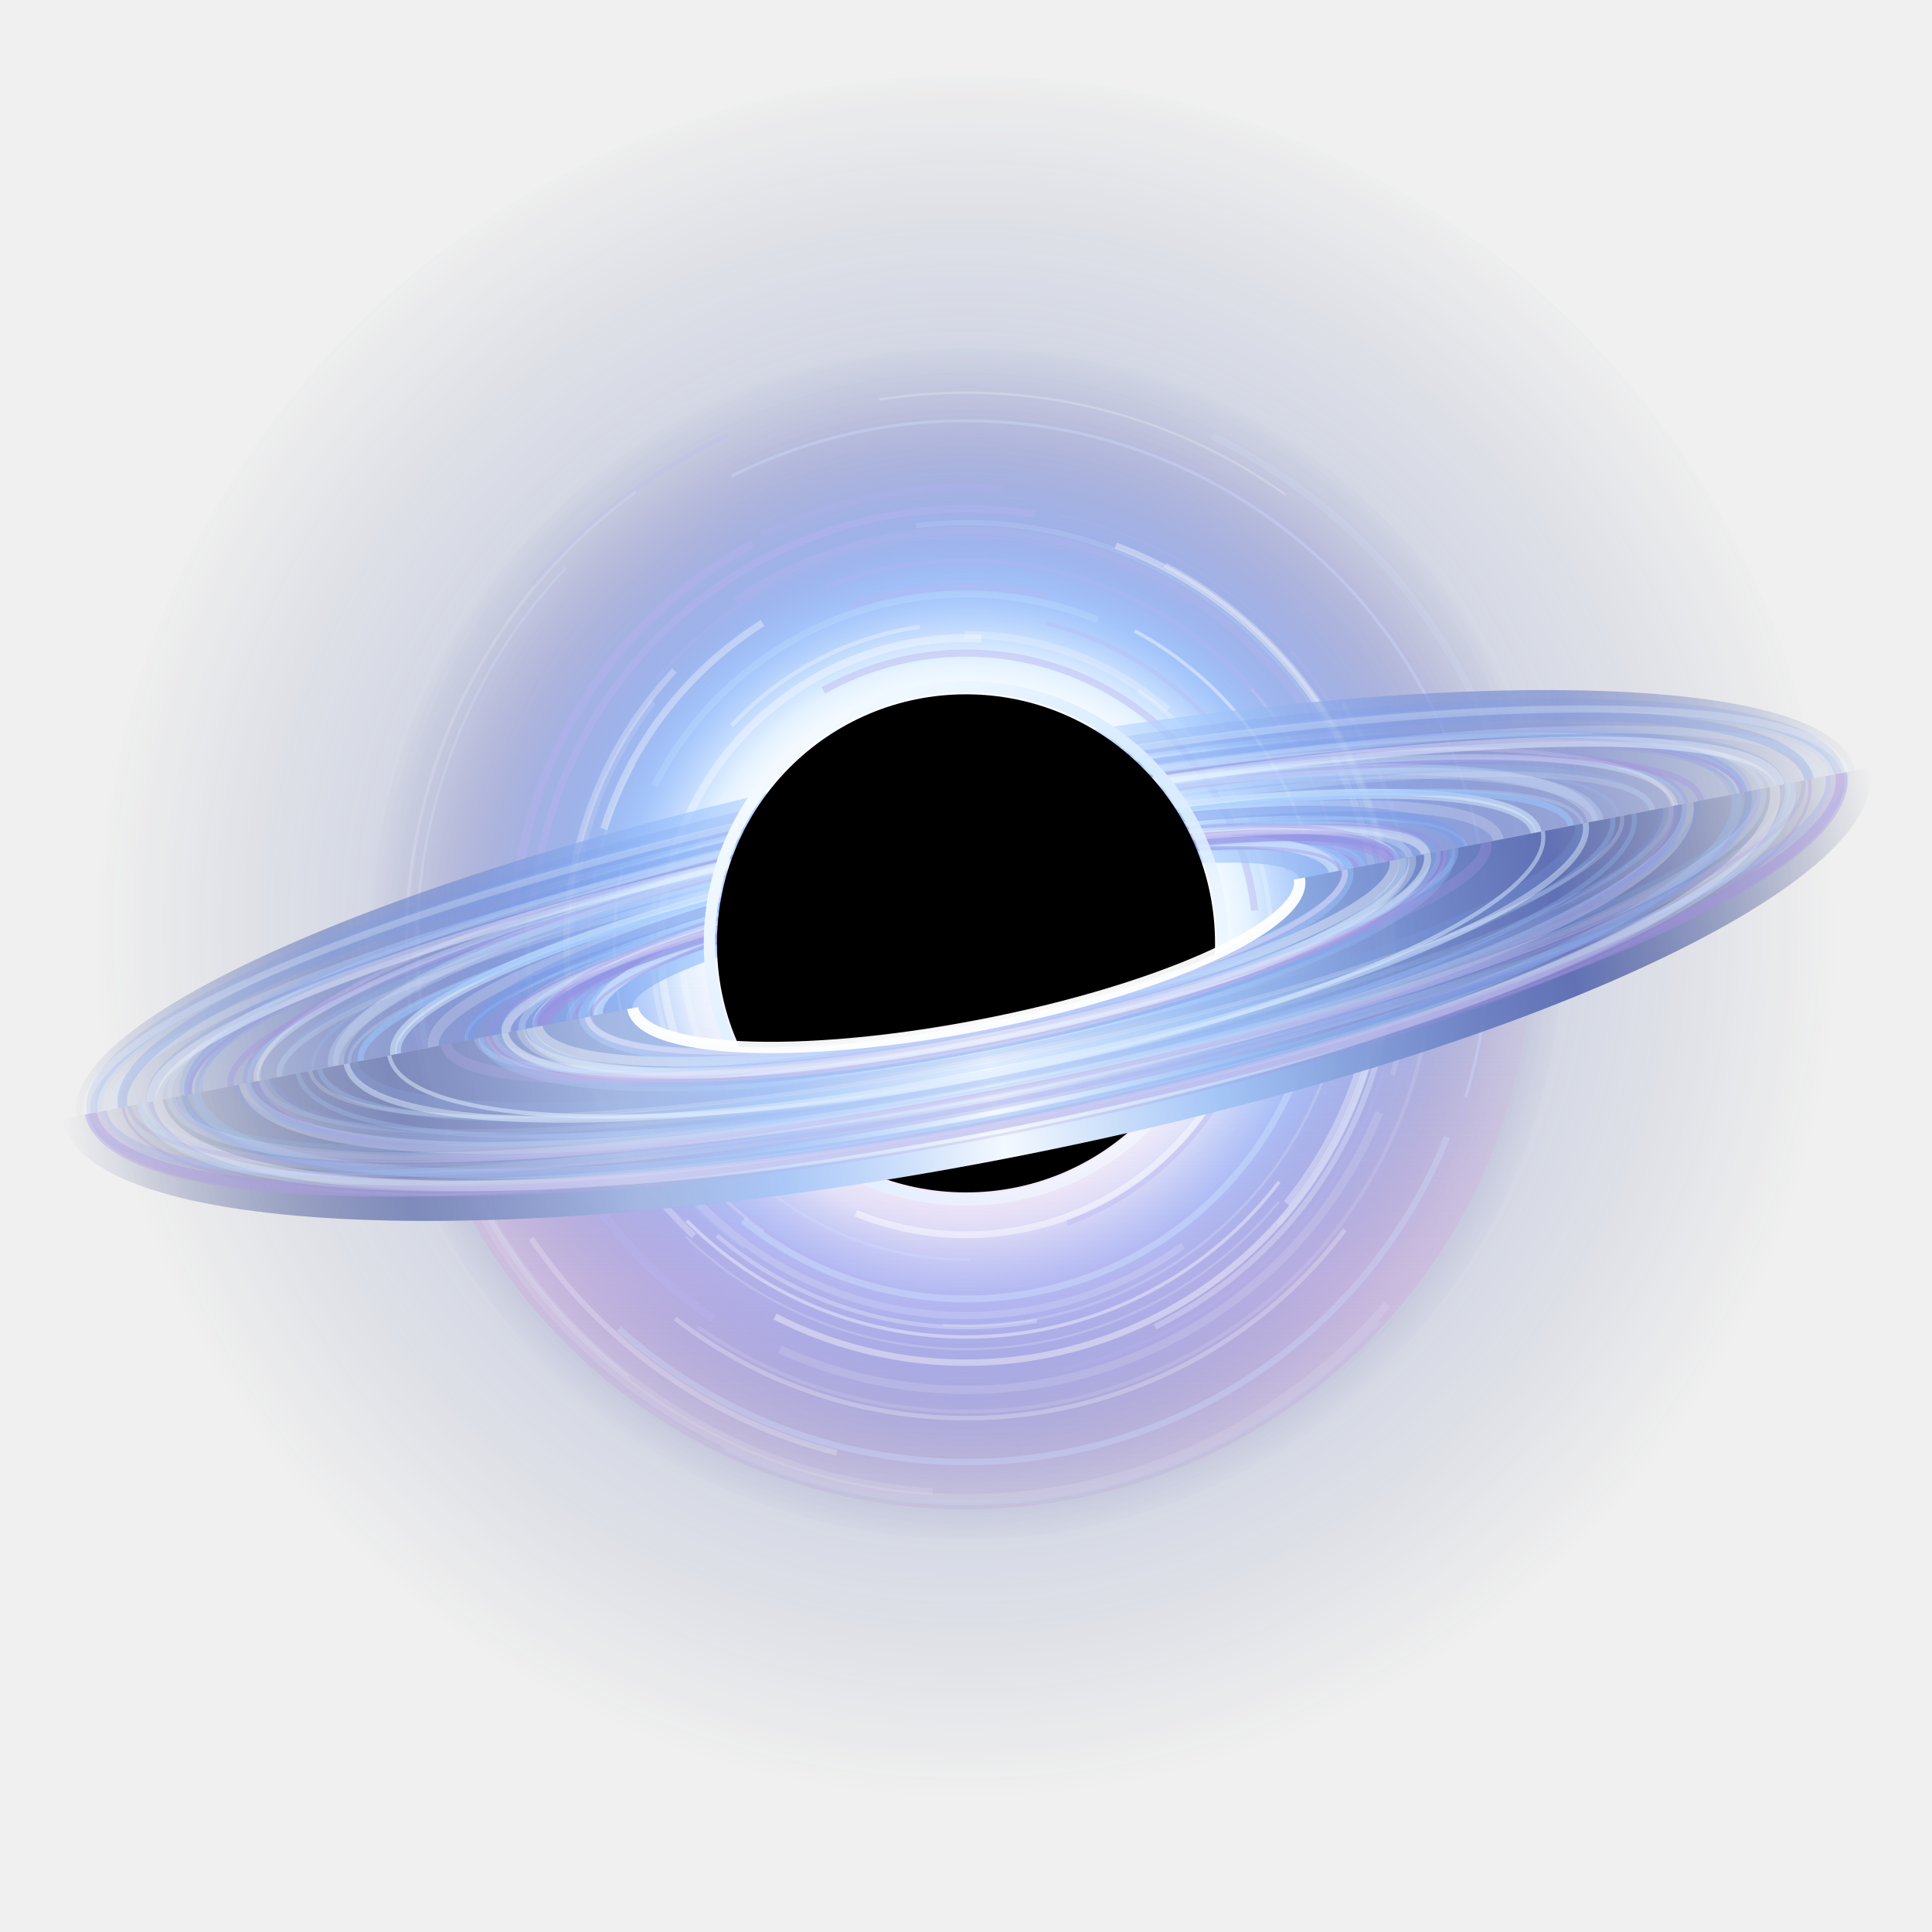
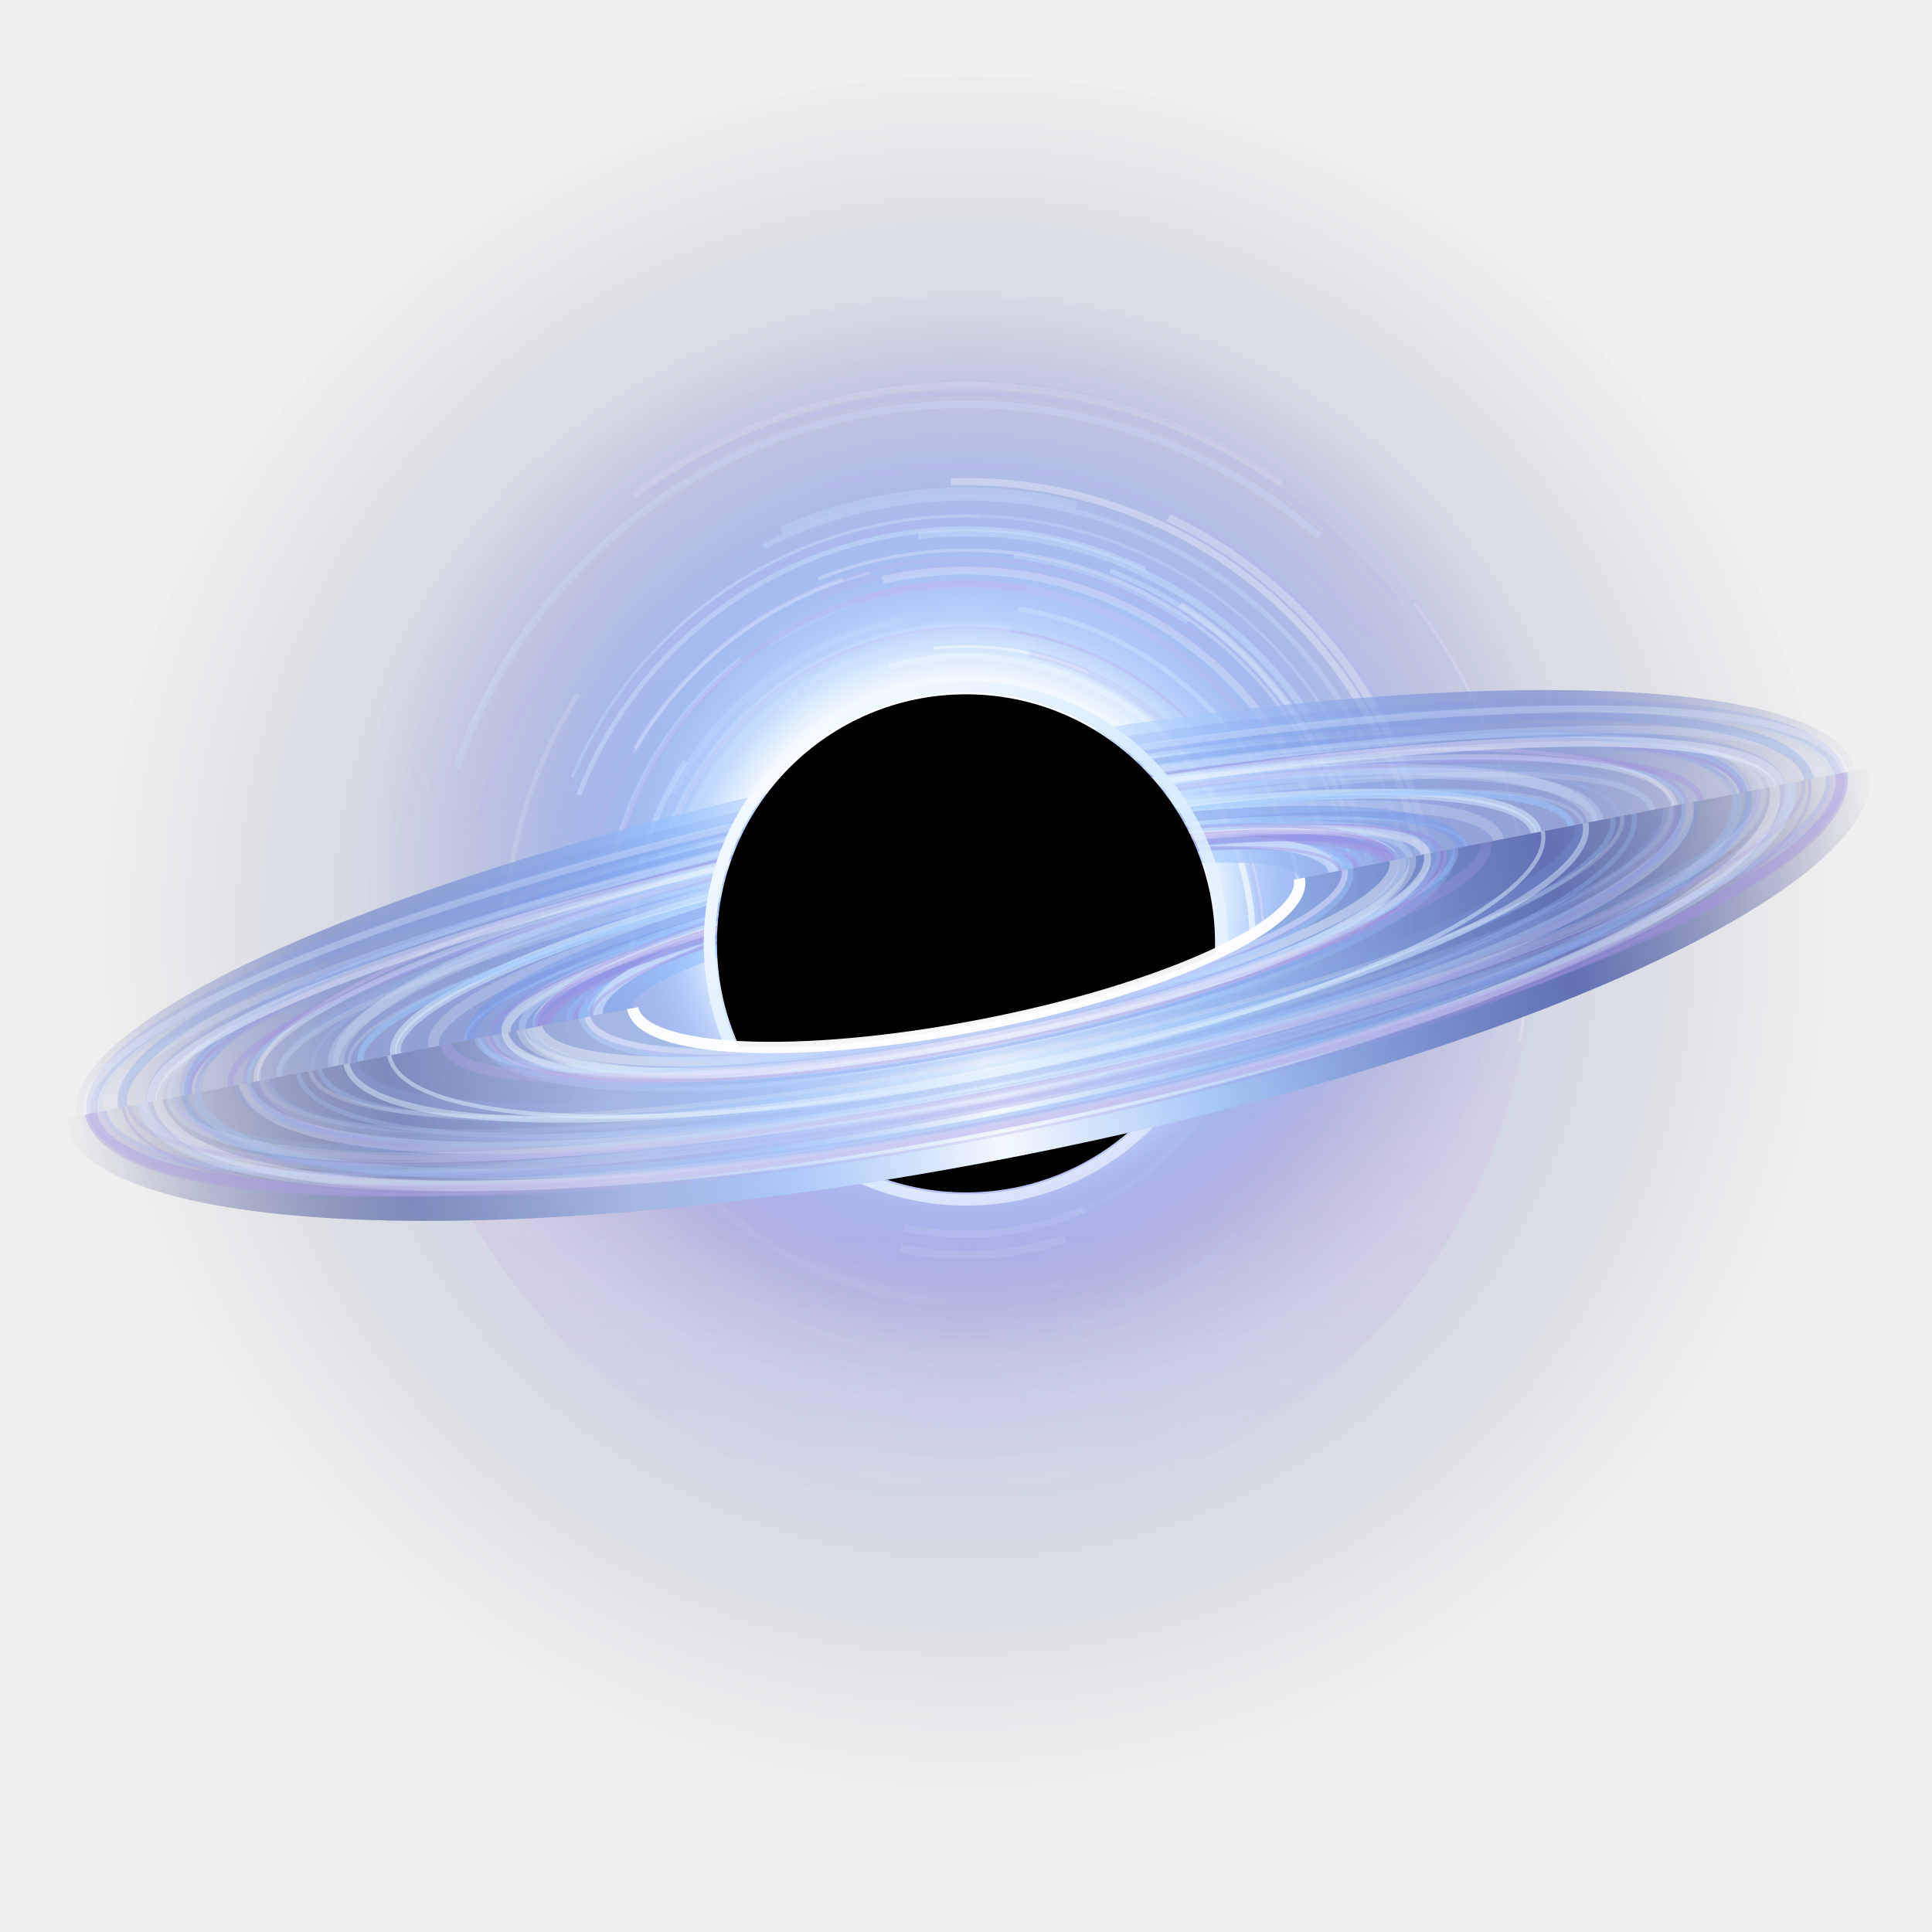
<svg xmlns="http://www.w3.org/2000/svg" viewBox="0 0 512 512" width="512" height="512">
  <defs>
    <radialGradient id="glow" cx="0.5" cy="0.49" r="0.5">
      <stop offset="0.25" stop-color="#5d8cff" stop-opacity="0.35" />
      <stop offset="1" stop-color="#1c2a66" stop-opacity="0" />
    </radialGradient>
    <radialGradient id="haloGlow" cx="0.5" cy="0.5" r="0.5">
-       <stop offset="0.40" stop-color="#ffffff" />
-       <stop offset="0.47" stop-color="#e4f2ff" />
-       <stop offset="0.58" stop-color="#9cc3ff" stop-opacity="0.8" />
-       <stop offset="0.74" stop-color="#6f86de" stop-opacity="0.42" />
-       <stop offset="0.90" stop-color="#5a4fa8" stop-opacity="0.14" />
+       <stop offset="0.42" stop-color="#ffffff" stop-opacity="0.95" />
+       <stop offset="0.48" stop-color="#d6eaff" stop-opacity="0.7" />
+       <stop offset="0.57" stop-color="#8fb3f5" stop-opacity="0.3" />
+       <stop offset="0.70" stop-color="#6a78d0" stop-opacity="0.08" />
+       <stop offset="0.82" stop-color="#5a4fa8" stop-opacity="0" />
+     </radialGradient>
+     <radialGradient id="haloOuter" cx="0.5" cy="0.5" r="0.5">
+       <stop offset="0.35" stop-color="#eaf4ff" stop-opacity="0.85" />
+       <stop offset="0.52" stop-color="#9cc3ff" stop-opacity="0.55" />
+       <stop offset="0.72" stop-color="#6f86de" stop-opacity="0.25" />
+       <stop offset="0.90" stop-color="#5a4fa8" stop-opacity="0.07" />
      <stop offset="1" stop-color="#3a3580" stop-opacity="0" />
    </radialGradient>
    <linearGradient id="haloTint" x1="0" y1="0" x2="0" y2="1">
      <stop offset="0.5" stop-color="#d9a3e0" stop-opacity="0" />
-       <stop offset="0.8" stop-color="#d9a3e0" stop-opacity="0.32" />
-       <stop offset="1" stop-color="#b07ad0" stop-opacity="0.1" />
+       <stop offset="0.72" stop-color="#d9a3e0" stop-opacity="0.16" />
+       <stop offset="1" stop-color="#b07ad0" stop-opacity="0" />
    </linearGradient>
    <linearGradient id="doppler" x1="0" y1="0" x2="1" y2="0">
      <stop offset="0" stop-color="#ffffff" stop-opacity="0" />
      <stop offset="0.3" stop-color="#ffffff" stop-opacity="0.35" />
      <stop offset="0.5" stop-color="#ffffff" stop-opacity="0.1" />
      <stop offset="1" stop-color="#ffffff" stop-opacity="0" />
    </linearGradient>
    <linearGradient id="disk" x1="0" y1="0" x2="1" y2="0">
      <stop offset="0" stop-color="#3b4f9a" stop-opacity="0" />
      <stop offset="0.16" stop-color="#4a63b8" stop-opacity="0.65" />
      <stop offset="0.36" stop-color="#9cc4ff" stop-opacity="0.95" />
      <stop offset="0.5" stop-color="#ffffff" />
      <stop offset="0.64" stop-color="#a9cdff" stop-opacity="0.95" />
      <stop offset="0.84" stop-color="#5a6fc4" stop-opacity="0.7" />
      <stop offset="1" stop-color="#3b4f9a" stop-opacity="0" />
    </linearGradient>
    <linearGradient id="diskFront" x1="0" y1="0" x2="1" y2="0">
      <stop offset="0" stop-color="#2c3a78" stop-opacity="0" />
      <stop offset="0.18" stop-color="#3d509a" stop-opacity="0.8" />
      <stop offset="0.38" stop-color="#8fb6f5" />
      <stop offset="0.5" stop-color="#f2f8ff" />
      <stop offset="0.62" stop-color="#9cc0f5" />
      <stop offset="0.82" stop-color="#4659a8" stop-opacity="0.85" />
      <stop offset="1" stop-color="#2c3a78" stop-opacity="0" />
    </linearGradient>
    <linearGradient id="photon" x1="0" y1="0" x2="1" y2="1">
      <stop offset="0" stop-color="#ffffff" />
      <stop offset="0.5" stop-color="#d6ebff" />
      <stop offset="1" stop-color="#ffffff" stop-opacity="0.4" />
    </linearGradient>
  </defs>
  <circle cx="256" cy="250" r="230" fill="url(#glow)" />
-   <circle cx="256" cy="250" r="158" fill="url(#haloGlow)" />
+   <ellipse cx="256" cy="224" rx="160" ry="146" fill="url(#haloOuter)" />
+   <ellipse cx="256" cy="242" rx="150" ry="142" fill="url(#haloGlow)" />
  <circle cx="256" cy="250" r="150" fill="url(#haloTint)" />
-   <path d="M313.5 330.1 A98.6 98.6 0 0 1 167.2 293.0" fill="none" stroke="#ffffff" stroke-width="1.9" stroke-opacity="0.16" />
-   <path d="M355.8 186.4 A118.3 118.3 0 0 1 369.0 284.9" fill="none" stroke="#ffffff" stroke-width="1.3" stroke-opacity="0.13" />
-   <path d="M184.0 286.9 A80.9 80.9 0 0 1 260.1 169.2" fill="none" stroke="#ffffff" stroke-width="2.1" stroke-opacity="0.36" />
-   <path d="M365.5 294.8 A118.3 118.3 0 0 1 206.7 357.6" fill="none" stroke="#ffffff" stroke-width="2.2" stroke-opacity="0.13" />
-   <path d="M221.7 385.0 A139.2 139.2 0 0 1 140.8 328.2" fill="none" stroke="#ffffff" stroke-width="1.5" stroke-opacity="0.23" />
-   <path d="M356.4 325.9 A125.8 125.8 0 0 1 178.9 349.4" fill="none" stroke="#ffffff" stroke-width="1.2" stroke-opacity="0.25" />
-   <path d="M329.3 278.8 A78.8 78.8 0 0 1 282.8 324.1" fill="none" stroke="#b9b4f0" stroke-width="1.5" stroke-opacity="0.41" />
-   <path d="M353.0 199.4 A109.4 109.4 0 0 1 341.0 318.9" fill="none" stroke="#ffffff" stroke-width="1.9" stroke-opacity="0.32" />
-   <path d="M173.4 208.3 A92.6 92.6 0 0 1 291.0 164.3" fill="none" stroke="#cfe6ff" stroke-width="1.8" stroke-opacity="0.23" />
-   <path d="M365.5 350.3 A148.5 148.5 0 0 1 191.9 383.9" fill="none" stroke="#cfe6ff" stroke-width="0.8" stroke-opacity="0.19" />
-   <path d="M218.2 183.0 A77.0 77.0 0 0 1 332.5 241.3" fill="none" stroke="#b9b4f0" stroke-width="1.9" stroke-opacity="0.43" />
-   <path d="M197.2 330.7 A99.8 99.8 0 0 1 168.0 202.8" fill="none" stroke="#cfe6ff" stroke-width="0.7" stroke-opacity="0.16" />
-   <path d="M225.1 160.7 A94.5 94.5 0 0 1 277.9 158.1" fill="none" stroke="#b9b4f0" stroke-width="1.7" stroke-opacity="0.34" />
-   <path d="M321.3 115.5 A149.5 149.5 0 0 1 404.5 233.4" fill="none" stroke="#cfe6ff" stroke-width="2.0" stroke-opacity="0.16" />
-   <path d="M166.5 364.7 A145.5 145.5 0 0 1 150.0 150.4" fill="none" stroke="#cfe6ff" stroke-width="0.7" stroke-opacity="0.26" />
-   <path d="M257.3 333.8 A83.8 83.8 0 0 1 177.7 279.9" fill="none" stroke="#cfe6ff" stroke-width="0.7" stroke-opacity="0.29" />
-   <path d="M342.0 172.6 A115.8 115.8 0 0 1 281.6 362.9" fill="none" stroke="#b9b4f0" stroke-width="1.0" stroke-opacity="0.23" />
-   <path d="M331.6 182.6 A101.3 101.3 0 0 1 249.9 351.1" fill="none" stroke="#ffffff" stroke-width="0.7" stroke-opacity="0.17" />
-   <path d="M379.7 259.4 A124.0 124.0 0 0 1 185.0 351.7" fill="none" stroke="#ffffff" stroke-width="1.0" stroke-opacity="0.11" />
-   <path d="M183.9 327.5 A105.8 105.8 0 0 1 178.7 177.7" fill="none" stroke="#ffffff" stroke-width="1.7" stroke-opacity="0.27" />
-   <path d="M201.9 141.8 A120.9 120.9 0 0 1 265.8 129.5" fill="none" stroke="#b9b4f0" stroke-width="1.9" stroke-opacity="0.22" />
-   <path d="M339.0 313.2 A104.3 104.3 0 0 1 182.0 323.5" fill="none" stroke="#ffffff" stroke-width="0.9" stroke-opacity="0.41" />
-   <path d="M338.9 318.5 A107.5 107.5 0 0 1 181.8 327.8" fill="none" stroke="#ffffff" stroke-width="0.6" stroke-opacity="0.17" />
-   <path d="M202.5 311.8 A81.7 81.7 0 0 1 179.8 279.5" fill="none" stroke="#ffffff" stroke-width="1.6" stroke-opacity="0.19" />
-   <path d="M202.5 326.3 A93.2 93.2 0 0 1 164.8 230.7" fill="none" stroke="#ffffff" stroke-width="0.8" stroke-opacity="0.29" />
-   <path d="M108.8 268.2 A148.3 148.3 0 0 1 168.4 130.3" fill="none" stroke="#ffffff" stroke-width="0.8" stroke-opacity="0.16" />
-   <path d="M300.7 167.2 A94.1 94.1 0 0 1 345.5 220.8" fill="none" stroke="#ffffff" stroke-width="0.9" stroke-opacity="0.43" />
-   <path d="M218.7 155.6 A101.5 101.5 0 0 1 352.2 282.3" fill="none" stroke="#b9b4f0" stroke-width="1.1" stroke-opacity="0.32" />
-   <path d="M301.7 183.2 A80.9 80.9 0 0 1 326.8 289.2" fill="none" stroke="#ffffff" stroke-width="1.2" stroke-opacity="0.22" />
-   <path d="M140.9 248.0 A115.2 115.2 0 0 1 274.3 136.3" fill="none" stroke="#b9b4f0" stroke-width="1.9" stroke-opacity="0.39" />
-   <path d="M303.9 119.7 A138.8 138.8 0 0 1 346.5 355.2" fill="none" stroke="#b9b4f0" stroke-width="1.9" stroke-opacity="0.14" />
-   <path d="M242.7 139.3 A111.5 111.5 0 0 1 338.9 324.5" fill="none" stroke="#cfe6ff" stroke-width="1.4" stroke-opacity="0.17" />
-   <path d="M189.0 349.5 A120.0 120.0 0 0 1 199.5 144.1" fill="none" stroke="#b9b4f0" stroke-width="2.2" stroke-opacity="0.37" />
-   <path d="M274.8 350.0 A101.7 101.7 0 0 1 190.0 327.4" fill="none" stroke="#ffffff" stroke-width="1.1" stroke-opacity="0.27" />
-   <path d="M141.4 154.9 A148.9 148.9 0 0 1 192.9 115.2" fill="none" stroke="#b9b4f0" stroke-width="1.2" stroke-opacity="0.23" />
-   <path d="M356.2 344.0 A137.4 137.4 0 0 1 202.6 376.7" fill="none" stroke="#b9b4f0" stroke-width="1.8" stroke-opacity="0.21" />
-   <path d="M277.3 165.1 A87.6 87.6 0 0 1 341.4 230.8" fill="none" stroke="#b9b4f0" stroke-width="1.2" stroke-opacity="0.27" />
-   <path d="M233.0 105.9 A146.0 146.0 0 0 1 340.7 131.1" fill="none" stroke="#ffffff" stroke-width="0.6" stroke-opacity="0.22" />
-   <path d="M195.0 159.2 A109.4 109.4 0 0 1 352.1 197.7" fill="none" stroke="#b9b4f0" stroke-width="2.2" stroke-opacity="0.31" />
-   <path d="M160.0 219.7 A100.6 100.6 0 0 1 202.1 165.1" fill="none" stroke="#ffffff" stroke-width="1.9" stroke-opacity="0.35" />
-   <path d="M255.7 168.2 A81.8 81.8 0 0 1 309.5 188.1" fill="none" stroke="#ffffff" stroke-width="1.9" stroke-opacity="0.21" />
-   <path d="M231.2 339.8 A93.1 93.1 0 0 1 169.6 284.7" fill="none" stroke="#b9b4f0" stroke-width="1.1" stroke-opacity="0.31" />
-   <path d="M383.5 301.3 A137.4 137.4 0 0 1 164.0 352.1" fill="none" stroke="#cfe6ff" stroke-width="1.7" stroke-opacity="0.29" />
-   <path d="M308.8 149.8 A113.3 113.3 0 0 1 306.1 351.6" fill="none" stroke="#ffffff" stroke-width="1.5" stroke-opacity="0.26" />
-   <path d="M185.9 277.7 A75.4 75.4 0 0 1 187.4 218.7" fill="none" stroke="#ffffff" stroke-width="1.8" stroke-opacity="0.20" />
-   <path d="M193.9 192.3 A84.8 84.8 0 0 1 243.8 166.1" fill="none" stroke="#ffffff" stroke-width="1.1" stroke-opacity="0.31" />
-   <path d="M280.8 136.5 A116.2 116.2 0 0 1 344.4 174.6" fill="none" stroke="#b9b4f0" stroke-width="0.7" stroke-opacity="0.17" />
-   <path d="M319.1 294.5 A77.2 77.2 0 0 1 226.8 321.5" fill="none" stroke="#ffffff" stroke-width="1.8" stroke-opacity="0.46" />
-   <path d="M174.1 180.0 A107.7 107.7 0 0 1 315.7 160.4" fill="none" stroke="#b9b4f0" stroke-width="0.9" stroke-opacity="0.20" />
-   <path d="M295.7 144.6 A112.6 112.6 0 0 1 365.3 277.3" fill="none" stroke="#ffffff" stroke-width="1.7" stroke-opacity="0.36" />
-   <path d="M247.2 395.3 A145.6 145.6 0 0 1 110.6 242.9" fill="none" stroke="#ffffff" stroke-width="1.9" stroke-opacity="0.12" />
-   <path d="M178.2 279.6 A83.2 83.2 0 0 1 174.7 232.0" fill="none" stroke="#ffffff" stroke-width="1.3" stroke-opacity="0.21" />
-   <path d="M325.7 317.4 A97.0 97.0 0 0 1 165.8 285.7" fill="none" stroke="#b9b4f0" stroke-width="1.6" stroke-opacity="0.24" />
-   <path d="M316.7 320.8 A93.2 93.2 0 0 1 198.3 323.3" fill="none" stroke="#b9b4f0" stroke-width="2.1" stroke-opacity="0.26" />
-   <path d="M366.8 242.9 A111.0 111.0 0 0 1 205.4 348.9" fill="none" stroke="#ffffff" stroke-width="1.7" stroke-opacity="0.40" />
-   <path d="M163.9 299.7 A104.7 104.7 0 0 1 173.1 186.0" fill="none" stroke="#ffffff" stroke-width="1.8" stroke-opacity="0.13" />
-   <path d="M147.9 292.4 A116.1 116.1 0 0 1 140.5 238.6" fill="none" stroke="#cfe6ff" stroke-width="1.4" stroke-opacity="0.20" />
-   <path d="M367.6 345.7 A147.0 147.0 0 0 1 110.7 272.3" fill="none" stroke="#ffffff" stroke-width="2.2" stroke-opacity="0.11" />
-   <path d="M347.3 273.2 A94.2 94.2 0 0 1 196.9 323.4" fill="none" stroke="#cfe6ff" stroke-width="1.8" stroke-opacity="0.39" />
-   <path d="M193.8 126.2 A138.6 138.6 0 0 1 388.4 290.8" fill="none" stroke="#cfe6ff" stroke-width="0.8" stroke-opacity="0.31" />
+   <path d="M267.0 329.0 A79.7 79.7 0 0 1 236.4 327.3" fill="none" stroke="#b9b4f0" stroke-width="0.8" stroke-opacity="0.08" />
+   <path d="M125.6 191.0 A143.1 143.1 0 0 1 182.8 127.0" fill="none" stroke="#cfe6ff" stroke-width="0.7" stroke-opacity="0.11" />
+   <path d="M312.8 160.2 A106.3 106.3 0 0 1 356.8 216.3" fill="none" stroke="#ffffff" stroke-width="1.6" stroke-opacity="0.29" />
+   <path d="M247.3 171.8 A78.7 78.7 0 0 1 288.5 178.3" fill="none" stroke="#ffffff" stroke-width="0.7" stroke-opacity="0.44" />
+   <path d="M162.5 228.3 A96.0 96.0 0 0 1 196.4 174.7" fill="none" stroke="#cfe6ff" stroke-width="1.5" stroke-opacity="0.34" />
+   <path d="M323.6 317.7 A95.7 95.7 0 0 1 291.9 338.7" fill="none" stroke="#b9b4f0" stroke-width="0.7" stroke-opacity="0.03" />
+   <path d="M269.8 161.4 A89.7 89.7 0 0 1 345.0 239.1" fill="none" stroke="#cfe6ff" stroke-width="1.3" stroke-opacity="0.43" />
+   <path d="M167.9 199.6 A101.5 101.5 0 0 1 230.5 151.8" fill="none" stroke="#ffffff" stroke-width="0.7" stroke-opacity="0.22" />
+   <path d="M177.0 171.1 A111.6 111.6 0 0 1 314.4 154.9" fill="none" stroke="#b9b4f0" stroke-width="2.2" stroke-opacity="0.15" />
+   <path d="M294.2 151.3 A105.8 105.8 0 0 1 350.8 203.0" fill="none" stroke="#cfe6ff" stroke-width="1.3" stroke-opacity="0.40" />
+   <path d="M250.8 345.1 A95.2 95.2 0 0 1 185.6 314.1" fill="none" stroke="#cfe6ff" stroke-width="1.7" stroke-opacity="0.07" />
+   <path d="M202.4 144.8 A118.1 118.1 0 0 1 373.7 259.4" fill="none" stroke="#cfe6ff" stroke-width="1.4" stroke-opacity="0.29" />
+   <path d="M272.7 173.2 A78.6 78.6 0 0 1 333.4 263.7" fill="none" stroke="#b9b4f0" stroke-width="1.9" stroke-opacity="0.24" />
+   <path d="M268.6 147.4 A103.3 103.3 0 0 1 314.6 164.9" fill="none" stroke="#cfe6ff" stroke-width="1.2" stroke-opacity="0.31" />
+   <path d="M154.9 203.0 A111.5 111.5 0 0 1 242.3 139.3" fill="none" stroke="#b9b4f0" stroke-width="1.0" stroke-opacity="0.23" />
+   <path d="M287.4 320.4 A77.1 77.1 0 0 1 239.4 325.3" fill="none" stroke="#ffffff" stroke-width="1.9" stroke-opacity="0.10" />
+   <path d="M203.4 170.7 A95.2 95.2 0 0 1 307.4 169.9" fill="none" stroke="#cfe6ff" stroke-width="2.1" stroke-opacity="0.18" />
+   <path d="M178.2 210.2 A87.4 87.4 0 0 1 239.2 164.2" fill="none" stroke="#cfe6ff" stroke-width="1.9" stroke-opacity="0.20" />
+   <path d="M163.1 228.0 A95.4 95.4 0 0 1 272.2 156.0" fill="none" stroke="#b9b4f0" stroke-width="1.5" stroke-opacity="0.43" />
+   <path d="M217.9 129.4 A126.5 126.5 0 0 1 379.9 224.8" fill="none" stroke="#b9b4f0" stroke-width="1.8" stroke-opacity="0.22" />
+   <path d="M266.7 359.7 A110.2 110.2 0 0 1 198.9 344.2" fill="none" stroke="#cfe6ff" stroke-width="1.2" stroke-opacity="0.03" />
+   <path d="M133.8 250.1 A122.2 122.2 0 0 1 153.2 184.0" fill="none" stroke="#ffffff" stroke-width="1.3" stroke-opacity="0.14" />
+   <path d="M137.1 236.7 A119.7 119.7 0 0 1 269.7 131.1" fill="none" stroke="#b9b4f0" stroke-width="0.8" stroke-opacity="0.21" />
+   <path d="M304.7 191.7 A75.9 75.9 0 0 1 330.8 263.2" fill="none" stroke="#ffffff" stroke-width="1.6" stroke-opacity="0.48" />
+   <path d="M207.0 140.7 A119.8 119.8 0 0 1 285.2 133.9" fill="none" stroke="#cfe6ff" stroke-width="2.2" stroke-opacity="0.24" />
+   <path d="M316.7 297.8 A77.3 77.3 0 0 1 284.4 321.9" fill="none" stroke="#cfe6ff" stroke-width="1.4" stroke-opacity="0.08" />
+   <path d="M151.6 206.1 A113.2 113.2 0 0 1 360.5 206.3" fill="none" stroke="#cfe6ff" stroke-width="0.8" stroke-opacity="0.27" />
+   <path d="M235.7 176.7 A76.1 76.1 0 0 1 330.9 263.2" fill="none" stroke="#ffffff" stroke-width="1.7" stroke-opacity="0.24" />
+   <path d="M158.4 220.7 A101.9 101.9 0 0 1 322.2 172.5" fill="none" stroke="#b9b4f0" stroke-width="1.5" stroke-opacity="0.28" />
+   <path d="M252.0 127.7 A122.4 122.4 0 0 1 376.5 271.2" fill="none" stroke="#ffffff" stroke-width="1.9" stroke-opacity="0.32" />
+   <path d="M282.3 328.3 A82.6 82.6 0 0 1 238.7 330.8" fill="none" stroke="#ffffff" stroke-width="2.2" stroke-opacity="0.09" />
+   <path d="M153.4 210.6 A109.9 109.9 0 0 1 303.4 150.9" fill="none" stroke="#cfe6ff" stroke-width="1.3" stroke-opacity="0.39" />
+   <path d="M374.8 159.9 A149.1 149.1 0 0 1 402.8 275.9" fill="none" stroke="#ffffff" stroke-width="0.8" stroke-opacity="0.19" />
+   <path d="M217.4 158.1 A99.7 99.7 0 0 1 354.2 267.3" fill="none" stroke="#b9b4f0" stroke-width="1.9" stroke-opacity="0.27" />
+   <path d="M313.9 140.8 A123.6 123.6 0 0 1 365.8 193.3" fill="none" stroke="#b9b4f0" stroke-width="0.8" stroke-opacity="0.21" />
+   <path d="M240.3 330.0 A81.6 81.6 0 0 1 199.2 308.5" fill="none" stroke="#b9b4f0" stroke-width="1.1" stroke-opacity="0.09" />
+   <path d="M167.7 131.4 A147.8 147.8 0 0 1 339.7 128.1" fill="none" stroke="#ffffff" stroke-width="1.8" stroke-opacity="0.13" />
+   <path d="M174.9 229.5 A83.7 83.7 0 0 1 323.0 199.9" fill="none" stroke="#b9b4f0" stroke-width="0.8" stroke-opacity="0.42" />
+   <path d="M269.4 102.1 A148.5 148.5 0 0 1 396.0 200.3" fill="none" stroke="#b9b4f0" stroke-width="1.5" stroke-opacity="0.09" />
+   <path d="M293.6 120.6 A134.8 134.8 0 0 1 363.7 169.0" fill="none" stroke="#b9b4f0" stroke-width="2.1" stroke-opacity="0.20" />
+   <path d="M328.0 326.9 A105.4 105.4 0 0 1 284.3 351.5" fill="none" stroke="#cfe6ff" stroke-width="1.4" stroke-opacity="0.08" />
+   <path d="M233.9 153.7 A98.8 98.8 0 0 1 353.3 267.2" fill="none" stroke="#ffffff" stroke-width="2.1" stroke-opacity="0.24" />
+   <path d="M243.4 141.9 A108.8 108.8 0 0 1 363.2 268.9" fill="none" stroke="#cfe6ff" stroke-width="1.9" stroke-opacity="0.37" />
+   <path d="M174.7 229.3 A83.9 83.9 0 0 1 267.7 166.9" fill="none" stroke="#cfe6ff" stroke-width="1.8" stroke-opacity="0.34" />
+   <path d="M127.0 217.9 A133.0 133.0 0 0 1 180.2 140.7" fill="none" stroke="#b9b4f0" stroke-width="1.8" stroke-opacity="0.24" />
+   <path d="M281.1 340.3 A93.7 93.7 0 0 1 212.1 332.8" fill="none" stroke="#ffffff" stroke-width="2.0" stroke-opacity="0.03" />
+   <path d="M167.6 255.0 A88.5 88.5 0 0 1 181.7 201.8" fill="none" stroke="#cfe6ff" stroke-width="1.5" stroke-opacity="0.38" />
+   <path d="M186.3 124.7 A143.3 143.3 0 0 1 387.3 192.5" fill="none" stroke="#b9b4f0" stroke-width="1.6" stroke-opacity="0.14" />
+   <path d="M225.5 159.9 A95.1 95.1 0 0 1 349.9 265.1" fill="none" stroke="#b9b4f0" stroke-width="2.1" stroke-opacity="0.35" />
+   <path d="M364.9 161.0 A140.6 140.6 0 0 1 394.5 274.4" fill="none" stroke="#b9b4f0" stroke-width="2.0" stroke-opacity="0.14" />
+   <path d="M299.0 328.9 A89.8 89.8 0 0 1 254.6 339.8" fill="none" stroke="#b9b4f0" stroke-width="1.0" stroke-opacity="0.04" />
+   <path d="M309.6 137.2 A124.9 124.9 0 0 1 379.0 271.7" fill="none" stroke="#ffffff" stroke-width="2.1" stroke-opacity="0.27" />
+   <path d="M168.3 198.3 A101.8 101.8 0 0 1 223.3 153.6" fill="none" stroke="#cfe6ff" stroke-width="1.0" stroke-opacity="0.41" />
+   <path d="M216.9 153.4 A104.3 104.3 0 0 1 358.7 268.1" fill="none" stroke="#ffffff" stroke-width="0.9" stroke-opacity="0.25" />
+   <path d="M174.9 171.0 A113.2 113.2 0 0 1 259.5 136.9" fill="none" stroke="#cfe6ff" stroke-width="0.7" stroke-opacity="0.22" />
+   <path d="M262.0 341.2 A91.4 91.4 0 0 1 213.4 330.9" fill="none" stroke="#b9b4f0" stroke-width="1.6" stroke-opacity="0.07" />
+   <path d="M322.6 207.7 A78.9 78.9 0 0 1 333.7 263.7" fill="none" stroke="#ffffff" stroke-width="0.7" stroke-opacity="0.24" />
+   <path d="M121.0 203.4 A142.8 142.8 0 0 1 349.6 142.1" fill="none" stroke="#cfe6ff" stroke-width="2.0" stroke-opacity="0.24" />
+   <path d="M172.2 130.6 A145.9 145.9 0 0 1 370.4 159.5" fill="none" stroke="#b9b4f0" stroke-width="1.5" stroke-opacity="0.24" />
+   <path d="M175.2 251.1 A80.8 80.8 0 0 1 274.7 171.4" fill="none" stroke="#cfe6ff" stroke-width="2.0" stroke-opacity="0.24" />
  <g transform="translate(256 250) rotate(-11)">
    <path d="M-240 0 A240 50 0 0 1 240 0 L90 0 A90 13 0 0 0 -90 0 Z" fill="url(#disk)" fill-opacity="0.75" />
    <g>
      <path d="M-185.356 0 A185.356 28.035 0 0 1 185.356 0" fill="none" stroke="#ffffff" stroke-width="1.5" stroke-opacity="0.16" />
      <path d="M-190.798 0 A190.798 37.131 0 0 1 190.798 0" fill="none" stroke="#ffffff" stroke-width="1.0" stroke-opacity="0.20" />
      <path d="M-105.68 0 A105.68 17.081 0 0 1 105.68 0" fill="none" stroke="#a58fe0" stroke-width="2.2" stroke-opacity="0.39" />
      <path d="M-153.25 0 A153.25 26.43 0 0 1 153.25 0" fill="none" stroke="#d8ecff" stroke-width="1.5" stroke-opacity="0.50" />
      <path d="M-193.928 0 A193.928 32.388 0 0 1 193.928 0" fill="none" stroke="#9cc8ff" stroke-width="1.2" stroke-opacity="0.32" />
      <path d="M-106.923 0 A106.923 18.07 0 0 1 106.923 0" fill="none" stroke="#9cc8ff" stroke-width="1.7" stroke-opacity="0.31" />
      <path d="M-209.841 0 A209.841 39.132 0 0 1 209.841 0" fill="none" stroke="#7a9bea" stroke-width="2.1" stroke-opacity="0.32" />
      <path d="M-103.505 0 A103.505 17.043 0 0 1 103.505 0" fill="none" stroke="#9cc8ff" stroke-width="2.3" stroke-opacity="0.51" />
      <path d="M-176.293 0 A176.293 32.655 0 0 1 176.293 0" fill="none" stroke="#9cc8ff" stroke-width="0.9" stroke-opacity="0.16" />
      <path d="M-235.842 0 A235.842 45.462 0 0 1 235.842 0" fill="none" stroke="#7a9bea" stroke-width="2.9" stroke-opacity="0.19" />
      <path d="M-184.81 0 A184.81 31.093 0 0 1 184.81 0" fill="none" stroke="#9cc8ff" stroke-width="1.7" stroke-opacity="0.15" />
      <path d="M-194.466 0 A194.466 35.816 0 0 1 194.466 0" fill="none" stroke="#a58fe0" stroke-width="1.0" stroke-opacity="0.25" />
      <path d="M-198.453 0 A198.453 31.389 0 0 1 198.453 0" fill="none" stroke="#a58fe0" stroke-width="1.7" stroke-opacity="0.33" />
      <path d="M-124.064 0 A124.064 20.621 0 0 1 124.064 0" fill="none" stroke="#ffffff" stroke-width="2.6" stroke-opacity="0.20" />
      <path d="M-209.537 0 A209.537 35.633 0 0 1 209.537 0" fill="none" stroke="#a58fe0" stroke-width="1.0" stroke-opacity="0.31" />
      <path d="M-219.95 0 A219.95 36.453 0 0 1 219.95 0" fill="none" stroke="#7a9bea" stroke-width="2.4" stroke-opacity="0.20" />
      <path d="M-112.859 0 A112.859 17.717 0 0 1 112.859 0" fill="none" stroke="#a58fe0" stroke-width="2.6" stroke-opacity="0.38" />
      <path d="M-154.551 0 A154.551 27.692 0 0 1 154.551 0" fill="none" stroke="#d8ecff" stroke-width="1.7" stroke-opacity="0.55" />
      <path d="M-166.391 0 A166.391 25.715 0 0 1 166.391 0" fill="none" stroke="#d8ecff" stroke-width="0.9" stroke-opacity="0.22" />
      <path d="M-207.644 0 A207.644 35.529 0 0 1 207.644 0" fill="none" stroke="#7a9bea" stroke-width="1.0" stroke-opacity="0.19" />
      <path d="M-169.251 0 A169.251 33.605 0 0 1 169.251 0" fill="none" stroke="#ffffff" stroke-width="2.9" stroke-opacity="0.18" />
      <path d="M-191.53 0 A191.53 33.872 0 0 1 191.53 0" fill="none" stroke="#ffffff" stroke-width="1.4" stroke-opacity="0.25" />
      <path d="M-134.851 0 A134.851 21.294 0 0 1 134.851 0" fill="none" stroke="#9cc8ff" stroke-width="0.8" stroke-opacity="0.45" />
      <path d="M-233.896 0 A233.896 43.995 0 0 1 233.896 0" fill="none" stroke="#9cc8ff" stroke-width="2.0" stroke-opacity="0.13" />
      <path d="M-214.884 0 A214.884 37.687 0 0 1 214.884 0" fill="none" stroke="#d8ecff" stroke-width="1.3" stroke-opacity="0.19" />
      <path d="M-170.749 0 A170.749 32.26 0 0 1 170.749 0" fill="none" stroke="#9cc8ff" stroke-width="2.1" stroke-opacity="0.11" />
      <path d="M-163.336 0 A163.336 25.414 0 0 1 163.336 0" fill="none" stroke="#9cc8ff" stroke-width="1.7" stroke-opacity="0.54" />
      <path d="M-126.96 0 A126.96 20.573 0 0 1 126.96 0" fill="none" stroke="#7a9bea" stroke-width="2.2" stroke-opacity="0.21" />
      <path d="M-211.139 0 A211.139 41.995 0 0 1 211.139 0" fill="none" stroke="#7a9bea" stroke-width="2.1" stroke-opacity="0.14" />
      <path d="M-230.24 0 A230.24 36.437 0 0 1 230.24 0" fill="none" stroke="#d8ecff" stroke-width="2.1" stroke-opacity="0.24" />
      <path d="M-227.621 0 A227.621 42.739 0 0 1 227.621 0" fill="none" stroke="#7a9bea" stroke-width="2.5" stroke-opacity="0.27" />
      <path d="M-237.292 0 A237.292 43.304 0 0 1 237.292 0" fill="none" stroke="#ffffff" stroke-width="1.9" stroke-opacity="0.22" />
      <path d="M-128.194 0 A128.194 19.64 0 0 1 128.194 0" fill="none" stroke="#a58fe0" stroke-width="0.9" stroke-opacity="0.38" />
      <path d="M-124.152 0 A124.152 19.063 0 0 1 124.152 0" fill="none" stroke="#ffffff" stroke-width="2.3" stroke-opacity="0.26" />
      <path d="M-217.507 0 A217.507 33.397 0 0 1 217.507 0" fill="none" stroke="#d8ecff" stroke-width="1.4" stroke-opacity="0.26" />
      <path d="M-170.728 0 A170.728 31.784 0 0 1 170.728 0" fill="none" stroke="#d8ecff" stroke-width="2.9" stroke-opacity="0.24" />
      <path d="M-206.554 0 A206.554 39.323 0 0 1 206.554 0" fill="none" stroke="#7a9bea" stroke-width="1.3" stroke-opacity="0.13" />
      <path d="M-143.727 0 A143.727 24.513 0 0 1 143.727 0" fill="none" stroke="#ffffff" stroke-width="2.9" stroke-opacity="0.20" />
      <path d="M-100.849 0 A100.849 18.799 0 0 1 100.849 0" fill="none" stroke="#d8ecff" stroke-width="2.7" stroke-opacity="0.22" />
      <path d="M-119.771 0 A119.771 20.652 0 0 1 119.771 0" fill="none" stroke="#d8ecff" stroke-width="1.8" stroke-opacity="0.28" />
      <path d="M-219.675 0 A219.675 33.779 0 0 1 219.675 0" fill="none" stroke="#ffffff" stroke-width="2.7" stroke-opacity="0.30" />
      <path d="M-99.386 0 A99.386 19.874 0 0 1 99.386 0" fill="none" stroke="#d8ecff" stroke-width="2.8" stroke-opacity="0.54" />
      <path d="M-116.281 0 A116.281 20.266 0 0 1 116.281 0" fill="none" stroke="#ffffff" stroke-width="1.3" stroke-opacity="0.33" />
      <path d="M-116.037 0 A116.037 17.418 0 0 1 116.037 0" fill="none" stroke="#7a9bea" stroke-width="1.7" stroke-opacity="0.52" />
      <path d="M-133.646 0 A133.646 24.702 0 0 1 133.646 0" fill="none" stroke="#7a9bea" stroke-width="2.6" stroke-opacity="0.47" />
      <path d="M-114.6 0 A114.6 18.89 0 0 1 114.6 0" fill="none" stroke="#a58fe0" stroke-width="3.1" stroke-opacity="0.39" />
      <path d="M-100.9 0 A100.9 16.717 0 0 1 100.9 0" fill="none" stroke="#a58fe0" stroke-width="0.9" stroke-opacity="0.36" />
      <path d="M-114.985 0 A114.985 22.772 0 0 1 114.985 0" fill="none" stroke="#a58fe0" stroke-width="1.0" stroke-opacity="0.25" />
    </g>
  </g>
  <circle cx="256" cy="250" r="66" fill="#000000" />
  <circle cx="256" cy="250" r="68" fill="none" stroke="url(#photon)" stroke-width="3" />
  <g transform="translate(256 250) rotate(-11)">
    <path d="M-244 0 A244 58 0 0 0 244 0 L90 0 A90 22 0 0 1 -90 0 Z" fill="url(#diskFront)" />
    <g>
      <path d="M-101.922 0 A101.922 22.597 0 0 0 101.922 0" fill="none" stroke="#a58fe0" stroke-width="1.8" stroke-opacity="0.53" />
      <path d="M-127.947 0 A127.947 26.315 0 0 0 127.947 0" fill="none" stroke="#a58fe0" stroke-width="2.3" stroke-opacity="0.34" />
      <path d="M-174.523 0 A174.523 32.982 0 0 0 174.523 0" fill="none" stroke="#9cc8ff" stroke-width="1.4" stroke-opacity="0.26" />
      <path d="M-126.848 0 A126.848 24.576 0 0 0 126.848 0" fill="none" stroke="#9cc8ff" stroke-width="2.4" stroke-opacity="0.29" />
      <path d="M-227.637 0 A227.637 51.479 0 0 0 227.637 0" fill="none" stroke="#a58fe0" stroke-width="0.8" stroke-opacity="0.25" />
      <path d="M-237.43 0 A237.43 41.407 0 0 0 237.43 0" fill="none" stroke="#9cc8ff" stroke-width="1.3" stroke-opacity="0.17" />
      <path d="M-220.606 0 A220.606 49.141 0 0 0 220.606 0" fill="none" stroke="#a58fe0" stroke-width="1.7" stroke-opacity="0.14" />
      <path d="M-194.717 0 A194.717 40.248 0 0 0 194.717 0" fill="none" stroke="#ffffff" stroke-width="3.2" stroke-opacity="0.25" />
      <path d="M-189.508 0 A189.508 38.522 0 0 0 189.508 0" fill="none" stroke="#d8ecff" stroke-width="3.0" stroke-opacity="0.13" />
      <path d="M-130.612 0 A130.612 29.176 0 0 0 130.612 0" fill="none" stroke="#9cc8ff" stroke-width="2.6" stroke-opacity="0.24" />
      <path d="M-180.305 0 A180.305 38.415 0 0 0 180.305 0" fill="none" stroke="#9cc8ff" stroke-width="1.3" stroke-opacity="0.25" />
      <path d="M-165.79 0 A165.79 30.682 0 0 0 165.79 0" fill="none" stroke="#7a9bea" stroke-width="3.0" stroke-opacity="0.20" />
      <path d="M-213.085 0 A213.085 36.788 0 0 0 213.085 0" fill="none" stroke="#9cc8ff" stroke-width="1.6" stroke-opacity="0.14" />
      <path d="M-115.591 0 A115.591 22.715 0 0 0 115.591 0" fill="none" stroke="#ffffff" stroke-width="2.5" stroke-opacity="0.39" />
      <path d="M-102.986 0 A102.986 22.964 0 0 0 102.986 0" fill="none" stroke="#9cc8ff" stroke-width="3.0" stroke-opacity="0.38" />
      <path d="M-177.046 0 A177.046 31.671 0 0 0 177.046 0" fill="none" stroke="#ffffff" stroke-width="1.1" stroke-opacity="0.18" />
      <path d="M-223.243 0 A223.243 40.765 0 0 0 223.243 0" fill="none" stroke="#a58fe0" stroke-width="1.4" stroke-opacity="0.13" />
      <path d="M-221.084 0 A221.084 42.975 0 0 0 221.084 0" fill="none" stroke="#d8ecff" stroke-width="2.3" stroke-opacity="0.14" />
      <path d="M-218.232 0 A218.232 49.882 0 0 0 218.232 0" fill="none" stroke="#ffffff" stroke-width="2.7" stroke-opacity="0.30" />
      <path d="M-118.187 0 A118.187 26.647 0 0 0 118.187 0" fill="none" stroke="#d8ecff" stroke-width="2.7" stroke-opacity="0.33" />
      <path d="M-130.954 0 A130.954 28.449 0 0 0 130.954 0" fill="none" stroke="#7a9bea" stroke-width="1.1" stroke-opacity="0.50" />
      <path d="M-124.475 0 A124.475 27.259 0 0 0 124.475 0" fill="none" stroke="#d8ecff" stroke-width="1.9" stroke-opacity="0.29" />
      <path d="M-124.547 0 A124.547 26.105 0 0 0 124.547 0" fill="none" stroke="#ffffff" stroke-width="1.8" stroke-opacity="0.28" />
      <path d="M-233.166 0 A233.166 43.543 0 0 0 233.166 0" fill="none" stroke="#a58fe0" stroke-width="2.3" stroke-opacity="0.20" />
      <path d="M-140.348 0 A140.348 24.092 0 0 0 140.348 0" fill="none" stroke="#a58fe0" stroke-width="2.9" stroke-opacity="0.28" />
      <path d="M-232.53 0 A232.53 43.234 0 0 0 232.53 0" fill="none" stroke="#9cc8ff" stroke-width="1.1" stroke-opacity="0.20" />
      <path d="M-155.714 0 A155.714 35.667 0 0 0 155.714 0" fill="none" stroke="#d8ecff" stroke-width="1.1" stroke-opacity="0.51" />
      <path d="M-129.189 0 A129.189 27.456 0 0 0 129.189 0" fill="none" stroke="#a58fe0" stroke-width="0.8" stroke-opacity="0.52" />
      <path d="M-192.281 0 A192.281 43.535 0 0 0 192.281 0" fill="none" stroke="#7a9bea" stroke-width="2.6" stroke-opacity="0.15" />
      <path d="M-102.216 0 A102.216 21.451 0 0 0 102.216 0" fill="none" stroke="#ffffff" stroke-width="1.6" stroke-opacity="0.30" />
      <path d="M-197.084 0 A197.084 37.056 0 0 0 197.084 0" fill="none" stroke="#7a9bea" stroke-width="1.5" stroke-opacity="0.20" />
      <path d="M-193.792 0 A193.792 39.391 0 0 0 193.792 0" fill="none" stroke="#7a9bea" stroke-width="1.3" stroke-opacity="0.26" />
      <path d="M-190.888 0 A190.888 42.791 0 0 0 190.888 0" fill="none" stroke="#a58fe0" stroke-width="2.3" stroke-opacity="0.17" />
      <path d="M-213.724 0 A213.724 40.23 0 0 0 213.724 0" fill="none" stroke="#a58fe0" stroke-width="1.3" stroke-opacity="0.28" />
      <path d="M-187.587 0 A187.587 37.123 0 0 0 187.587 0" fill="none" stroke="#7a9bea" stroke-width="1.9" stroke-opacity="0.16" />
      <path d="M-207.885 0 A207.885 47.313 0 0 0 207.885 0" fill="none" stroke="#9cc8ff" stroke-width="2.6" stroke-opacity="0.25" />
      <path d="M-167.256 0 A167.256 34.785 0 0 0 167.256 0" fill="none" stroke="#d8ecff" stroke-width="1.6" stroke-opacity="0.48" />
      <path d="M-190.228 0 A190.228 34.903 0 0 0 190.228 0" fill="none" stroke="#d8ecff" stroke-width="1.3" stroke-opacity="0.11" />
      <path d="M-235.655 0 A235.655 48.704 0 0 0 235.655 0" fill="none" stroke="#a58fe0" stroke-width="2.6" stroke-opacity="0.21" />
      <path d="M-120.388 0 A120.388 25.496 0 0 0 120.388 0" fill="none" stroke="#ffffff" stroke-width="2.0" stroke-opacity="0.27" />
      <path d="M-222.328 0 A222.328 49.274 0 0 0 222.328 0" fill="none" stroke="#d8ecff" stroke-width="2.9" stroke-opacity="0.28" />
      <path d="M-117.679 0 A117.679 26.769 0 0 0 117.679 0" fill="none" stroke="#d8ecff" stroke-width="2.0" stroke-opacity="0.20" />
      <path d="M-225.951 0 A225.951 40.057 0 0 0 225.951 0" fill="none" stroke="#a58fe0" stroke-width="1.1" stroke-opacity="0.21" />
      <path d="M-236.232 0 A236.232 48.599 0 0 0 236.232 0" fill="none" stroke="#a58fe0" stroke-width="3.1" stroke-opacity="0.31" />
      <path d="M-210.991 0 A210.991 47.161 0 0 0 210.991 0" fill="none" stroke="#7a9bea" stroke-width="1.8" stroke-opacity="0.31" />
      <path d="M-222.992 0 A222.992 47.858 0 0 0 222.992 0" fill="none" stroke="#d8ecff" stroke-width="1.9" stroke-opacity="0.17" />
      <path d="M-214.62 0 A214.62 40.056 0 0 0 214.62 0" fill="none" stroke="#d8ecff" stroke-width="2.7" stroke-opacity="0.22" />
      <path d="M-132.091 0 A132.091 23.07 0 0 0 132.091 0" fill="none" stroke="#9cc8ff" stroke-width="1.5" stroke-opacity="0.28" />
    </g>
    <path d="M-244 0 A244 58 0 0 0 244 0 L90 0 A90 22 0 0 1 -90 0 Z" fill="url(#doppler)" />
    <path d="M-90 0 A90 22 0 0 0 90 0" fill="none" stroke="#ffffff" stroke-width="3" stroke-opacity="0.95" />
  </g>
</svg>
